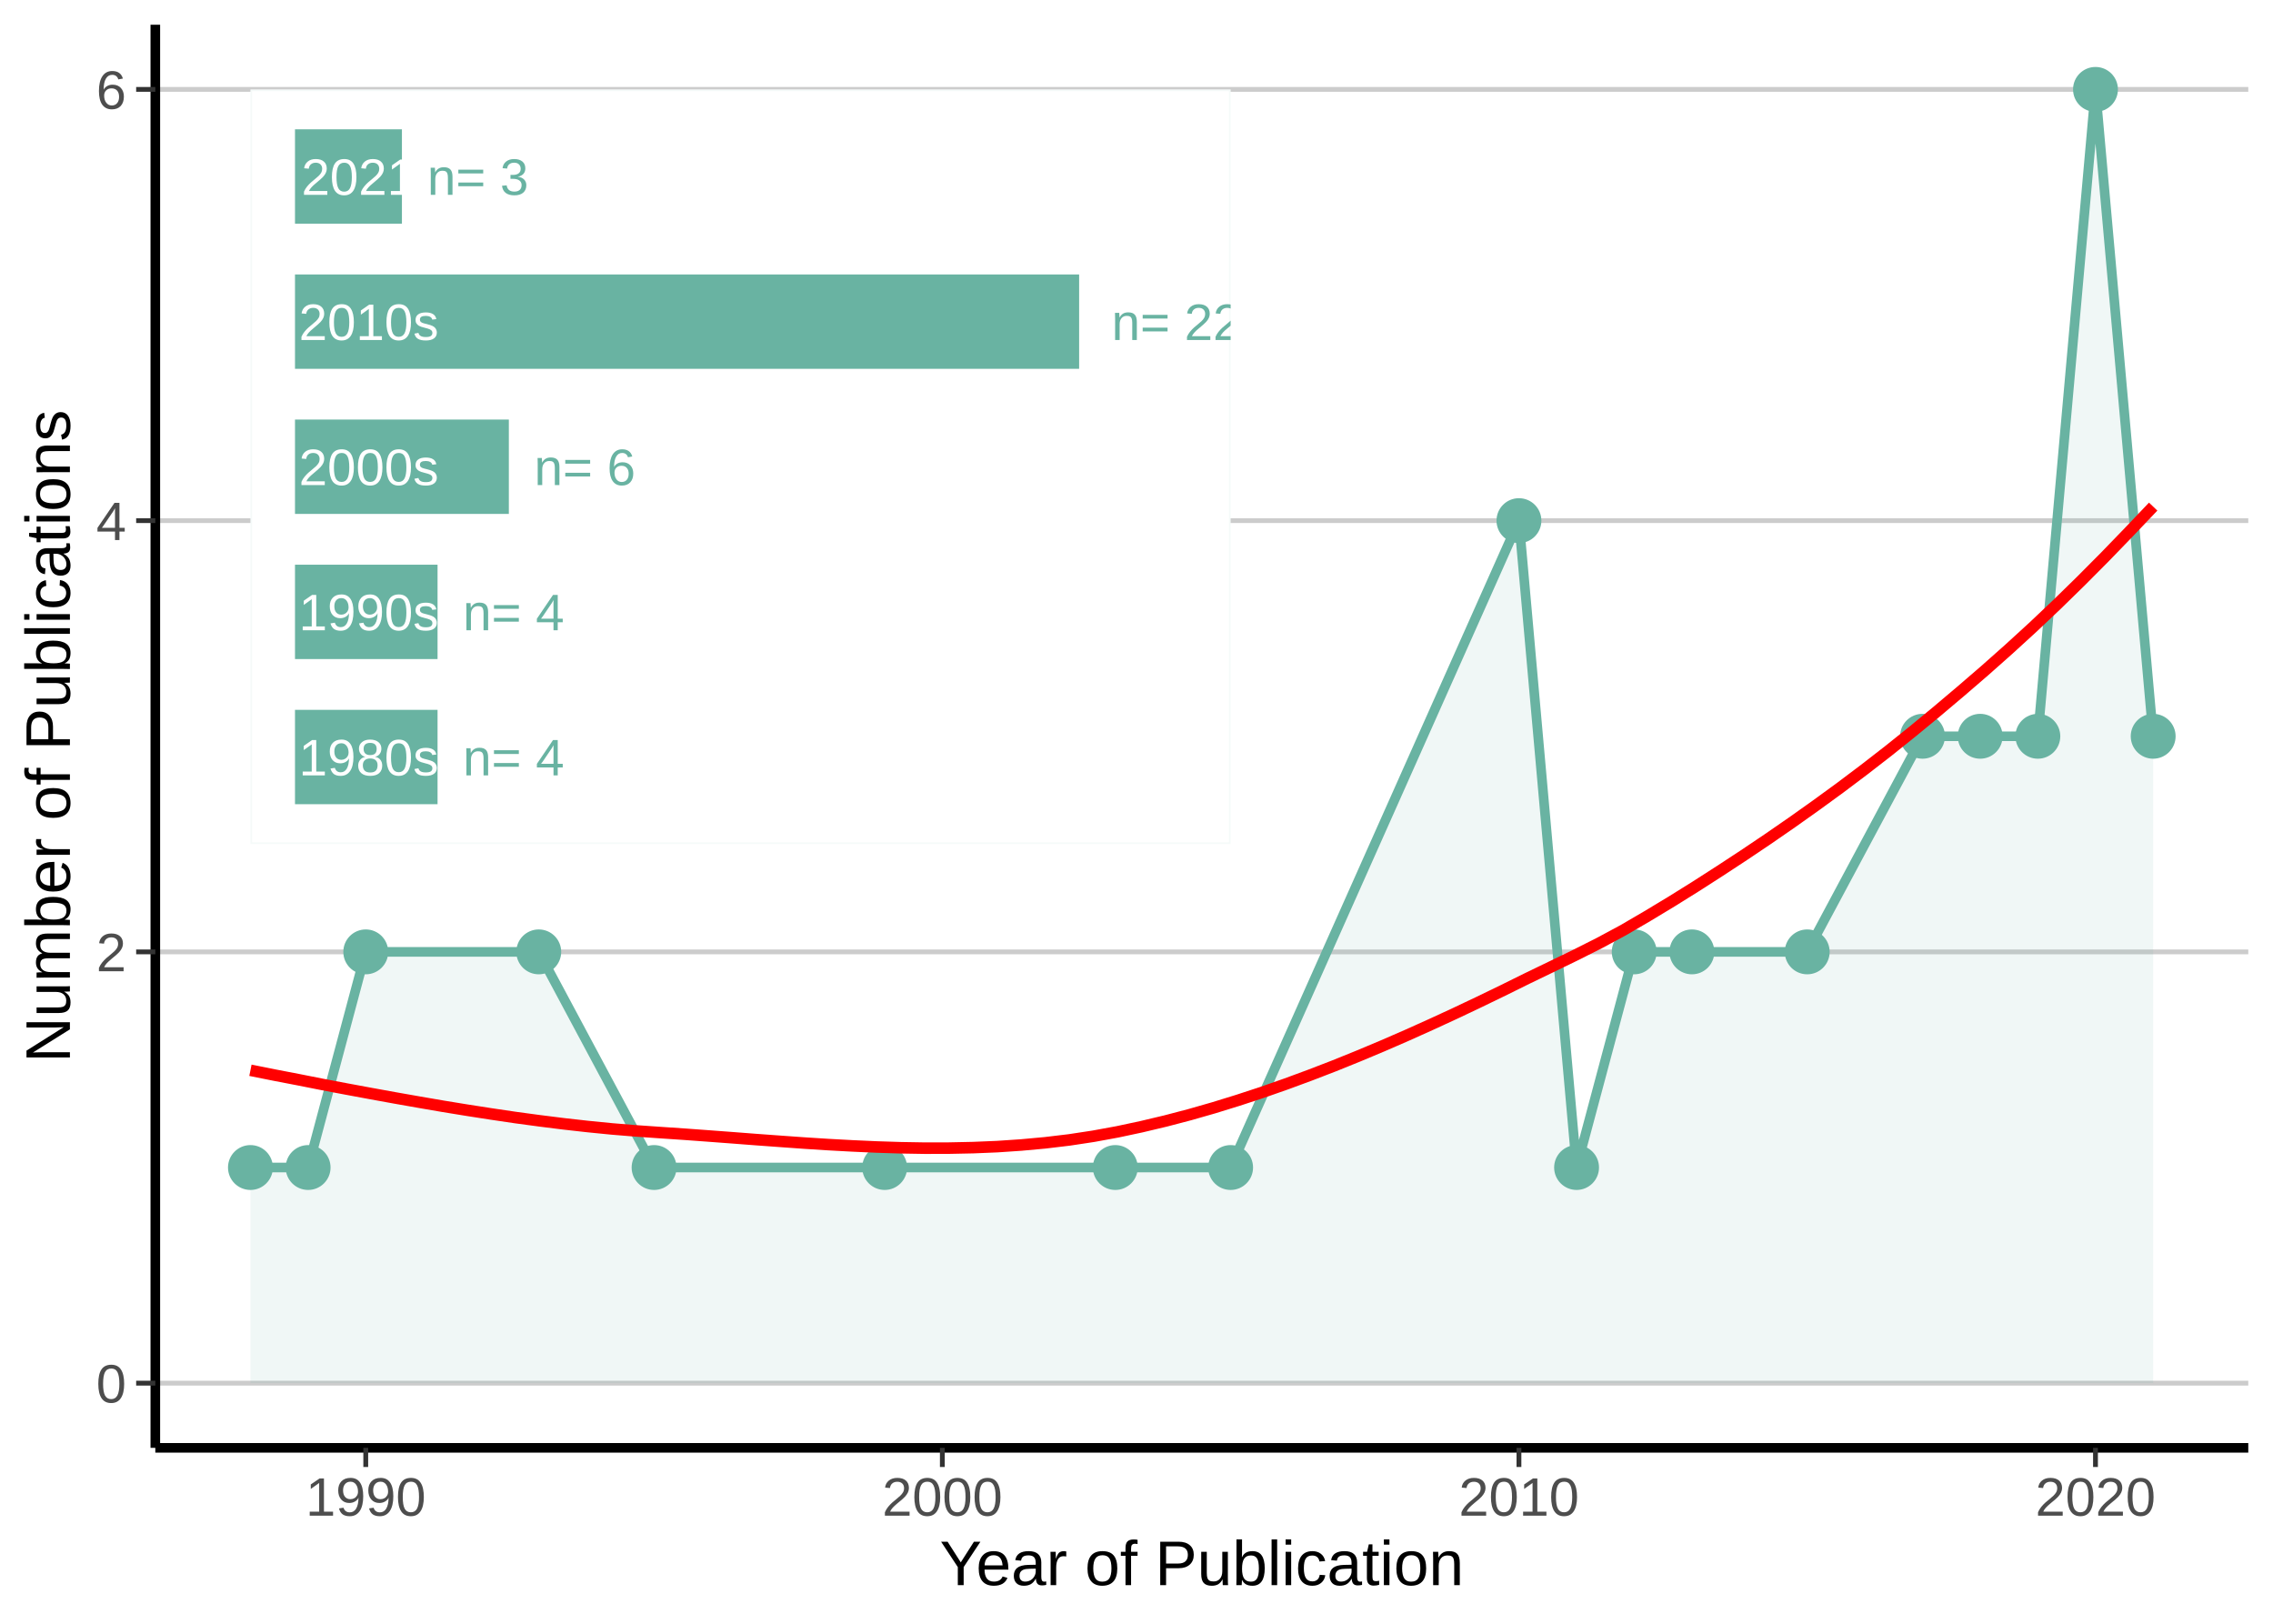
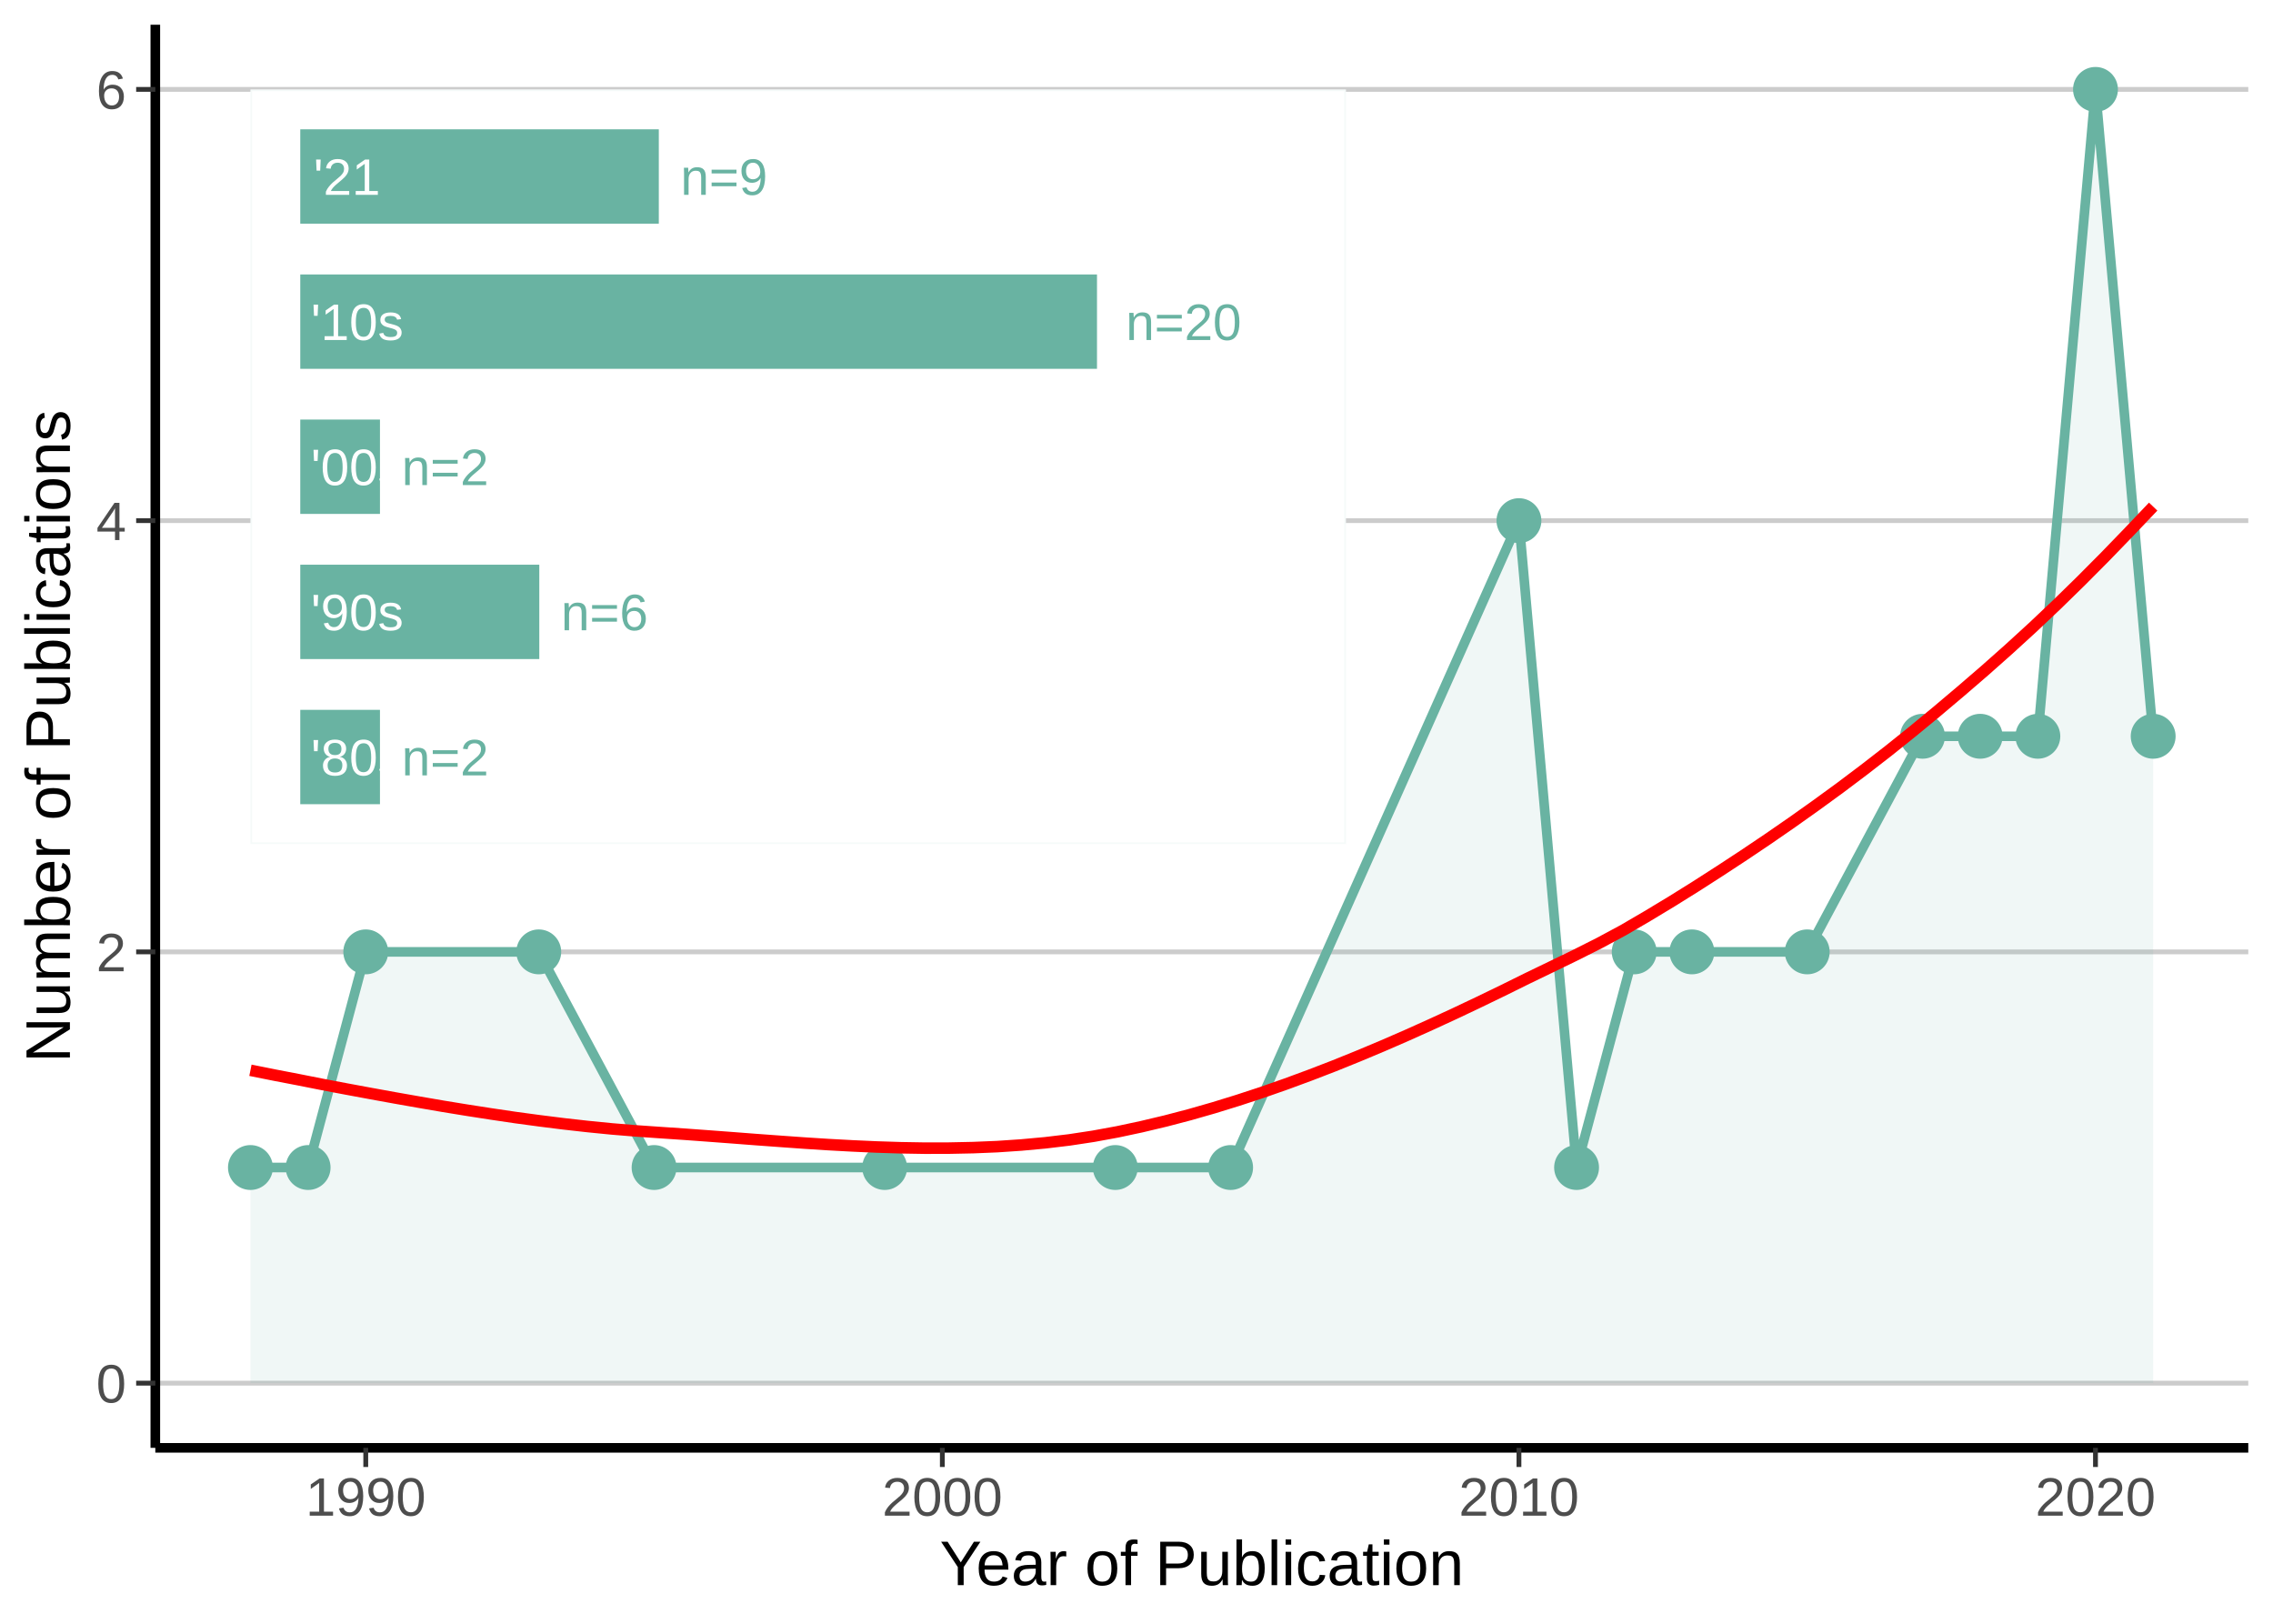
<svg xmlns="http://www.w3.org/2000/svg" class="svglite" width="504.00pt" height="360.00pt" viewBox="0 0 504.00 360.00">
  <defs>
    <style type="text/css">
    .svglite line, .svglite polyline, .svglite polygon, .svglite path, .svglite rect, .svglite circle {
      fill: none;
      stroke: #000000;
      stroke-linecap: round;
      stroke-linejoin: round;
      stroke-miterlimit: 10.00;
    }
  </style>
  </defs>
  <rect width="100%" height="100%" style="stroke: none; fill: #FFFFFF;" />
  <defs>
    <clipPath id="cpMC4wMHw1MDQuMDB8MC4wMHwzNjAuMDA=">
      <rect x="0.00" y="0.00" width="504.00" height="360.00" />
    </clipPath>
  </defs>
  <g clip-path="url(#cpMC4wMHw1MDQuMDB8MC4wMHwzNjAuMDA=)">
    <rect x="0" y="0.00" width="504.00" height="360.00" style="stroke-width: 1.07; stroke: #FFFFFF; fill: #FFFFFF;" />
  </g>
  <defs>
    <clipPath id="cpMzQuNDR8NDk4LjUyfDUuNDh8MzIxLjAw">
      <rect x="34.44" y="5.48" width="464.08" height="315.52" />
    </clipPath>
  </defs>
  <g clip-path="url(#cpMzQuNDR8NDk4LjUyfDUuNDh8MzIxLjAw)">
    <rect x="34.44" y="5.48" width="464.08" height="315.52" style="stroke-width: 1.07; stroke: none; fill: #FFFFFF;" />
    <polyline points="34.44,306.66 498.52,306.66 " style="stroke-width: 1.07; stroke: #CCCCCC; stroke-linecap: butt;" />
    <polyline points="34.44,211.04 498.52,211.04 " style="stroke-width: 1.07; stroke: #CCCCCC; stroke-linecap: butt;" />
    <polyline points="34.44,115.43 498.52,115.43 " style="stroke-width: 1.07; stroke: #CCCCCC; stroke-linecap: butt;" />
    <polyline points="34.44,19.82 498.52,19.82 " style="stroke-width: 1.07; stroke: #CCCCCC; stroke-linecap: butt;" />
    <polygon points="55.53,258.85 68.32,258.85 81.10,211.04 119.46,211.04 145.03,258.85 196.16,258.85 247.30,258.85 272.87,258.85 336.80,115.43 349.58,258.85 362.36,211.04 375.15,211.04 400.72,211.04 426.29,163.24 439.07,163.24 451.86,163.24 464.64,19.82 477.43,163.24 477.43,306.66 464.64,306.66 451.86,306.66 439.07,306.66 426.29,306.66 400.72,306.66 375.15,306.66 362.36,306.66 349.58,306.66 336.80,306.66 272.87,306.66 247.30,306.66 196.16,306.66 145.03,306.66 119.46,306.66 81.10,306.66 68.32,306.66 55.53,306.66 " style="stroke-width: 0.00; stroke: none; fill: #69B3A2; fill-opacity: 0.10;" />
    <polyline points="55.53,258.85 68.32,258.85 81.10,211.04 119.46,211.04 145.03,258.85 196.16,258.85 247.30,258.85 272.87,258.85 336.80,115.43 349.58,258.85 362.36,211.04 375.15,211.04 400.72,211.04 426.29,163.24 439.07,163.24 451.86,163.24 464.64,19.82 477.43,163.24 " style="stroke-width: 1.07; stroke: none;" />
    <polyline points="55.53,258.85 68.32,258.85 81.10,211.04 119.46,211.04 145.03,258.85 196.16,258.85 247.30,258.85 272.87,258.85 336.80,115.43 349.58,258.85 362.36,211.04 375.15,211.04 400.72,211.04 426.29,163.24 439.07,163.24 451.86,163.24 464.64,19.82 477.43,163.24 " style="stroke-width: 2.13; stroke: #69B3A2; stroke-linecap: butt;" />
    <circle cx="55.53" cy="258.85" r="4.62" style="stroke-width: 0.71; stroke: #69B3A2; fill: #69B3A2;" />
    <circle cx="68.32" cy="258.85" r="4.62" style="stroke-width: 0.71; stroke: #69B3A2; fill: #69B3A2;" />
    <circle cx="81.10" cy="211.04" r="4.62" style="stroke-width: 0.71; stroke: #69B3A2; fill: #69B3A2;" />
    <circle cx="119.46" cy="211.04" r="4.62" style="stroke-width: 0.71; stroke: #69B3A2; fill: #69B3A2;" />
    <circle cx="145.03" cy="258.85" r="4.62" style="stroke-width: 0.71; stroke: #69B3A2; fill: #69B3A2;" />
    <circle cx="196.16" cy="258.85" r="4.62" style="stroke-width: 0.71; stroke: #69B3A2; fill: #69B3A2;" />
    <circle cx="247.30" cy="258.85" r="4.62" style="stroke-width: 0.71; stroke: #69B3A2; fill: #69B3A2;" />
    <circle cx="272.87" cy="258.85" r="4.62" style="stroke-width: 0.71; stroke: #69B3A2; fill: #69B3A2;" />
    <circle cx="336.80" cy="115.43" r="4.62" style="stroke-width: 0.71; stroke: #69B3A2; fill: #69B3A2;" />
    <circle cx="349.58" cy="258.85" r="4.62" style="stroke-width: 0.71; stroke: #69B3A2; fill: #69B3A2;" />
    <circle cx="362.36" cy="211.04" r="4.62" style="stroke-width: 0.71; stroke: #69B3A2; fill: #69B3A2;" />
    <circle cx="375.15" cy="211.04" r="4.62" style="stroke-width: 0.71; stroke: #69B3A2; fill: #69B3A2;" />
    <circle cx="400.72" cy="211.04" r="4.62" style="stroke-width: 0.71; stroke: #69B3A2; fill: #69B3A2;" />
    <circle cx="426.29" cy="163.24" r="4.62" style="stroke-width: 0.71; stroke: #69B3A2; fill: #69B3A2;" />
    <circle cx="439.07" cy="163.24" r="4.62" style="stroke-width: 0.71; stroke: #69B3A2; fill: #69B3A2;" />
    <circle cx="451.86" cy="163.24" r="4.62" style="stroke-width: 0.71; stroke: #69B3A2; fill: #69B3A2;" />
    <circle cx="464.64" cy="19.82" r="4.62" style="stroke-width: 0.71; stroke: #69B3A2; fill: #69B3A2;" />
    <circle cx="477.43" cy="163.24" r="4.62" style="stroke-width: 0.71; stroke: #69B3A2; fill: #69B3A2;" />
    <polyline points="55.53,237.29 60.87,238.36 66.22,239.39 71.56,240.45 76.90,241.46 82.24,242.45 87.58,243.42 92.92,244.36 98.26,245.28 103.60,246.15 108.94,246.98 114.28,247.77 119.62,248.49 124.96,249.16 130.30,249.76 135.64,250.29 140.98,250.73 146.32,251.10 151.66,251.46 157.00,251.85 162.34,252.25 167.68,252.66 173.02,253.05 178.36,253.43 183.70,253.77 189.04,254.06 194.38,254.30 199.73,254.47 205.07,254.56 210.41,254.55 215.75,254.44 221.09,254.22 226.43,253.86 231.77,253.37 237.11,252.73 242.45,251.92 247.79,250.94 253.13,249.80 258.47,248.53 263.81,247.13 269.15,245.60 274.49,243.95 279.83,242.20 285.17,240.33 290.51,238.36 295.85,236.30 301.19,234.14 306.53,231.90 311.87,229.58 317.21,227.18 322.55,224.72 327.89,222.19 333.24,219.60 338.58,216.96 343.92,214.38 349.26,211.79 354.60,209.10 359.94,206.23 365.28,203.11 370.62,199.89 375.96,196.56 381.30,193.13 386.64,189.63 391.98,186.04 397.32,182.35 402.66,178.56 408.00,174.67 413.34,170.65 418.68,166.51 424.02,162.23 429.36,157.83 434.70,153.32 440.04,148.72 445.38,143.98 450.72,139.10 456.06,134.05 461.40,128.83 466.75,123.45 472.09,117.93 477.43,112.32 " style="stroke-width: 2.56; stroke: #FF0000; stroke-linecap: butt;" />
  </g>
  <defs>
-     <clipPath id="cpNTUuNTN8MjcyLjg3fDE5LjgyfDE4Ny4xNA==">
-       <rect x="55.53" y="19.82" width="217.34" height="167.32" />
+     <clipPath id="cpNTUuNTN8Mjk4LjQ0fDE5LjgyfDE4Ny4xNA==">
+       <rect x="55.53" y="19.82" width="242.91" height="167.32" />
    </clipPath>
  </defs>
-   <g clip-path="url(#cpNTUuNTN8MjcyLjg3fDE5LjgyfDE4Ny4xNA==)">
-     <rect x="55.53" y="19.82" width="217.34" height="167.32" style="stroke-width: 0.75; stroke: #69B3A2; stroke-opacity: 0.063; fill: #FFFFFF;" />
+   <g clip-path="url(#cpNTUuNTN8Mjk4LjQ0fDE5LjgyfDE4Ny4xNA==)">
+     <rect x="55.53" y="19.82" width="242.91" height="167.32" style="stroke-width: 0.75; stroke: #69B3A2; stroke-opacity: 0.063; fill: #FFFFFF;" />
  </g>
  <g clip-path="url(#cpMzQuNDR8NDk4LjUyfDUuNDh8MzIxLjAw)">
</g>
-   <g clip-path="url(#cpNTUuNTN8MjcyLjg3fDE5LjgyfDE4Ny4xNA==)">
-     <rect x="65.41" y="157.38" width="31.61" height="20.92" style="stroke-width: 1.07; stroke: none; stroke-linecap: square; stroke-linejoin: miter; fill: #69B3A2;" />
-     <rect x="65.41" y="125.20" width="31.61" height="20.92" style="stroke-width: 1.07; stroke: none; stroke-linecap: square; stroke-linejoin: miter; fill: #69B3A2;" />
-     <rect x="65.41" y="93.02" width="47.42" height="20.92" style="stroke-width: 1.07; stroke: none; stroke-linecap: square; stroke-linejoin: miter; fill: #69B3A2;" />
-     <rect x="65.41" y="60.85" width="173.87" height="20.92" style="stroke-width: 1.07; stroke: none; stroke-linecap: square; stroke-linejoin: miter; fill: #69B3A2;" />
-     <rect x="65.41" y="28.67" width="23.71" height="20.92" style="stroke-width: 1.07; stroke: none; stroke-linecap: square; stroke-linejoin: miter; fill: #69B3A2;" />
-     <text x="102.64" y="171.91" style="font-size: 11.38px; fill: #69B3A2; font-family: Arial;" textLength="22.46px" lengthAdjust="spacingAndGlyphs">n= 4</text>
-     <text x="102.64" y="139.73" style="font-size: 11.38px; fill: #69B3A2; font-family: Arial;" textLength="22.46px" lengthAdjust="spacingAndGlyphs">n= 4</text>
-     <text x="118.45" y="107.55" style="font-size: 11.38px; fill: #69B3A2; font-family: Arial;" textLength="22.46px" lengthAdjust="spacingAndGlyphs">n= 6</text>
-     <text x="246.48" y="75.38" style="font-size: 11.38px; fill: #69B3A2; font-family: Arial;" textLength="28.79px" lengthAdjust="spacingAndGlyphs">n= 22</text>
-     <text x="94.74" y="43.20" style="font-size: 11.38px; fill: #69B3A2; font-family: Arial;" textLength="22.46px" lengthAdjust="spacingAndGlyphs">n= 3</text>
-     <text x="66.26" y="171.91" style="font-size: 11.38px; fill: #FFFFFF; font-family: Arial;" textLength="31.00px" lengthAdjust="spacingAndGlyphs">1980s</text>
-     <text x="66.26" y="139.73" style="font-size: 11.38px; fill: #FFFFFF; font-family: Arial;" textLength="31.00px" lengthAdjust="spacingAndGlyphs">1990s</text>
-     <text x="66.26" y="107.55" style="font-size: 11.38px; fill: #FFFFFF; font-family: Arial;" textLength="31.00px" lengthAdjust="spacingAndGlyphs">2000s</text>
-     <text x="66.26" y="75.38" style="font-size: 11.38px; fill: #FFFFFF; font-family: Arial;" textLength="31.00px" lengthAdjust="spacingAndGlyphs">2010s</text>
-     <text x="66.83" y="43.20" style="font-size: 11.38px; fill: #FFFFFF; font-family: Arial;" textLength="25.32px" lengthAdjust="spacingAndGlyphs">2021</text>
+   <g clip-path="url(#cpNTUuNTN8Mjk4LjQ0fDE5LjgyfDE4Ny4xNA==)">
+     <rect x="66.58" y="157.38" width="17.67" height="20.92" style="stroke-width: 1.07; stroke: none; stroke-linecap: square; stroke-linejoin: miter; fill: #69B3A2;" />
+     <rect x="66.58" y="125.20" width="53.00" height="20.92" style="stroke-width: 1.07; stroke: none; stroke-linecap: square; stroke-linejoin: miter; fill: #69B3A2;" />
+     <rect x="66.58" y="93.02" width="17.67" height="20.92" style="stroke-width: 1.07; stroke: none; stroke-linecap: square; stroke-linejoin: miter; fill: #69B3A2;" />
+     <rect x="66.58" y="60.85" width="176.66" height="20.92" style="stroke-width: 1.07; stroke: none; stroke-linecap: square; stroke-linejoin: miter; fill: #69B3A2;" />
+     <rect x="66.58" y="28.67" width="79.50" height="20.92" style="stroke-width: 1.07; stroke: none; stroke-linecap: square; stroke-linejoin: miter; fill: #69B3A2;" />
+     <text x="89.07" y="171.91" style="font-size: 11.38px; fill: #69B3A2; font-family: Arial;" textLength="19.30px" lengthAdjust="spacingAndGlyphs">n=2</text>
+     <text x="124.40" y="139.73" style="font-size: 11.38px; fill: #69B3A2; font-family: Arial;" textLength="19.30px" lengthAdjust="spacingAndGlyphs">n=6</text>
+     <text x="89.07" y="107.55" style="font-size: 11.38px; fill: #69B3A2; font-family: Arial;" textLength="19.30px" lengthAdjust="spacingAndGlyphs">n=2</text>
+     <text x="249.64" y="75.38" style="font-size: 11.38px; fill: #69B3A2; font-family: Arial;" textLength="25.63px" lengthAdjust="spacingAndGlyphs">n=20</text>
+     <text x="150.90" y="43.20" style="font-size: 11.38px; fill: #69B3A2; font-family: Arial;" textLength="19.30px" lengthAdjust="spacingAndGlyphs">n=9</text>
+     <text x="68.94" y="171.91" style="font-size: 11.38px; fill: #FFFFFF; font-family: Arial;" textLength="20.52px" lengthAdjust="spacingAndGlyphs">'80s</text>
+     <text x="68.94" y="139.73" style="font-size: 11.38px; fill: #FFFFFF; font-family: Arial;" textLength="20.52px" lengthAdjust="spacingAndGlyphs">'90s</text>
+     <text x="68.94" y="107.55" style="font-size: 11.38px; fill: #FFFFFF; font-family: Arial;" textLength="20.52px" lengthAdjust="spacingAndGlyphs">'00s</text>
+     <text x="68.94" y="75.38" style="font-size: 11.38px; fill: #FFFFFF; font-family: Arial;" textLength="20.52px" lengthAdjust="spacingAndGlyphs">'10s</text>
+     <text x="69.51" y="43.20" style="font-size: 11.38px; fill: #FFFFFF; font-family: Arial;" textLength="14.83px" lengthAdjust="spacingAndGlyphs">'21</text>
  </g>
  <g clip-path="url(#cpMzQuNDR8NDk4LjUyfDUuNDh8MzIxLjAw)">
</g>
  <g clip-path="url(#cpMC4wMHw1MDQuMDB8MC4wMHwzNjAuMDA=)">
</g>
  <g clip-path="url(#cpMzQuNDR8NDk4LjUyfDUuNDh8MzIxLjAw)">
</g>
  <g clip-path="url(#cpMC4wMHw1MDQuMDB8MC4wMHwzNjAuMDA=)">
</g>
  <g clip-path="url(#cpMzQuNDR8NDk4LjUyfDUuNDh8MzIxLjAw)">
</g>
  <g clip-path="url(#cpMC4wMHw1MDQuMDB8MC4wMHwzNjAuMDA=)">
</g>
  <g clip-path="url(#cpMzQuNDR8NDk4LjUyfDUuNDh8MzIxLjAw)">
</g>
  <g clip-path="url(#cpMC4wMHw1MDQuMDB8MC4wMHwzNjAuMDA=)">
</g>
  <g clip-path="url(#cpMzQuNDR8NDk4LjUyfDUuNDh8MzIxLjAw)">
</g>
  <g clip-path="url(#cpMC4wMHw1MDQuMDB8MC4wMHwzNjAuMDA=)">
</g>
  <g clip-path="url(#cpMzQuNDR8NDk4LjUyfDUuNDh8MzIxLjAw)">
</g>
  <g clip-path="url(#cpMC4wMHw1MDQuMDB8MC4wMHwzNjAuMDA=)">
</g>
  <g clip-path="url(#cpMzQuNDR8NDk4LjUyfDUuNDh8MzIxLjAw)">
</g>
  <g clip-path="url(#cpMC4wMHw1MDQuMDB8MC4wMHwzNjAuMDA=)">
</g>
  <g clip-path="url(#cpMzQuNDR8NDk4LjUyfDUuNDh8MzIxLjAw)">
</g>
  <g clip-path="url(#cpMC4wMHw1MDQuMDB8MC4wMHwzNjAuMDA=)">
</g>
  <g clip-path="url(#cpMzQuNDR8NDk4LjUyfDUuNDh8MzIxLjAw)">
</g>
  <g clip-path="url(#cpMC4wMHw1MDQuMDB8MC4wMHwzNjAuMDA=)">
</g>
  <g clip-path="url(#cpMzQuNDR8NDk4LjUyfDUuNDh8MzIxLjAw)">
</g>
  <g clip-path="url(#cpMC4wMHw1MDQuMDB8MC4wMHwzNjAuMDA=)">
</g>
  <g clip-path="url(#cpMzQuNDR8NDk4LjUyfDUuNDh8MzIxLjAw)">
</g>
  <g clip-path="url(#cpMC4wMHw1MDQuMDB8MC4wMHwzNjAuMDA=)">
</g>
  <g clip-path="url(#cpMzQuNDR8NDk4LjUyfDUuNDh8MzIxLjAw)">
</g>
  <g clip-path="url(#cpMC4wMHw1MDQuMDB8MC4wMHwzNjAuMDA=)">
</g>
  <g clip-path="url(#cpMzQuNDR8NDk4LjUyfDUuNDh8MzIxLjAw)">
</g>
  <g clip-path="url(#cpMC4wMHw1MDQuMDB8MC4wMHwzNjAuMDA=)">
</g>
  <g clip-path="url(#cpMzQuNDR8NDk4LjUyfDUuNDh8MzIxLjAw)">
</g>
  <g clip-path="url(#cpMC4wMHw1MDQuMDB8MC4wMHwzNjAuMDA=)">
</g>
  <g clip-path="url(#cpMzQuNDR8NDk4LjUyfDUuNDh8MzIxLjAw)">
</g>
  <g clip-path="url(#cpMC4wMHw1MDQuMDB8MC4wMHwzNjAuMDA=)">
</g>
  <g clip-path="url(#cpMzQuNDR8NDk4LjUyfDUuNDh8MzIxLjAw)">
</g>
  <g clip-path="url(#cpMC4wMHw1MDQuMDB8MC4wMHwzNjAuMDA=)">
</g>
  <g clip-path="url(#cpMzQuNDR8NDk4LjUyfDUuNDh8MzIxLjAw)">
</g>
  <g clip-path="url(#cpMC4wMHw1MDQuMDB8MC4wMHwzNjAuMDA=)">
    <polyline points="34.44,321.00 34.44,5.48 " style="stroke-width: 2.13; stroke-linecap: butt;" />
    <text x="28.00" y="310.95" text-anchor="end" style="font-size: 12.00px; fill: #4D4D4D; font-family: Arial;" textLength="6.67px" lengthAdjust="spacingAndGlyphs">0</text>
    <text x="28.00" y="215.34" text-anchor="end" style="font-size: 12.00px; fill: #4D4D4D; font-family: Arial;" textLength="6.67px" lengthAdjust="spacingAndGlyphs">2</text>
    <text x="28.00" y="119.73" text-anchor="end" style="font-size: 12.00px; fill: #4D4D4D; font-family: Arial;" textLength="6.67px" lengthAdjust="spacingAndGlyphs">4</text>
    <text x="28.00" y="24.12" text-anchor="end" style="font-size: 12.00px; fill: #4D4D4D; font-family: Arial;" textLength="6.67px" lengthAdjust="spacingAndGlyphs">6</text>
    <polyline points="30.19,306.66 34.44,306.66 " style="stroke-width: 1.07; stroke: #333333; stroke-linecap: butt;" />
    <polyline points="30.19,211.04 34.44,211.04 " style="stroke-width: 1.07; stroke: #333333; stroke-linecap: butt;" />
    <polyline points="30.19,115.43 34.44,115.43 " style="stroke-width: 1.07; stroke: #333333; stroke-linecap: butt;" />
    <polyline points="30.19,19.82 34.44,19.82 " style="stroke-width: 1.07; stroke: #333333; stroke-linecap: butt;" />
    <polyline points="34.44,321.00 498.52,321.00 " style="stroke-width: 2.13; stroke-linecap: butt;" />
    <polyline points="81.10,325.25 81.10,321.00 " style="stroke-width: 1.07; stroke: #333333; stroke-linecap: butt;" />
    <polyline points="208.95,325.25 208.95,321.00 " style="stroke-width: 1.07; stroke: #333333; stroke-linecap: butt;" />
    <polyline points="336.80,325.25 336.80,321.00 " style="stroke-width: 1.07; stroke: #333333; stroke-linecap: butt;" />
    <polyline points="464.64,325.25 464.64,321.00 " style="stroke-width: 1.07; stroke: #333333; stroke-linecap: butt;" />
    <text x="81.10" y="336.04" text-anchor="middle" style="font-size: 12.00px; fill: #4D4D4D; font-family: Arial;" textLength="26.70px" lengthAdjust="spacingAndGlyphs">1990</text>
    <text x="208.95" y="336.04" text-anchor="middle" style="font-size: 12.00px; fill: #4D4D4D; font-family: Arial;" textLength="26.70px" lengthAdjust="spacingAndGlyphs">2000</text>
    <text x="336.80" y="336.04" text-anchor="middle" style="font-size: 12.00px; fill: #4D4D4D; font-family: Arial;" textLength="26.70px" lengthAdjust="spacingAndGlyphs">2010</text>
    <text x="464.64" y="336.04" text-anchor="middle" style="font-size: 12.00px; fill: #4D4D4D; font-family: Arial;" textLength="26.70px" lengthAdjust="spacingAndGlyphs">2020</text>
    <text x="266.48" y="351.44" text-anchor="middle" style="font-size: 14.00px; font-family: Arial;" textLength="116.20px" lengthAdjust="spacingAndGlyphs">Year of Publication</text>
    <text transform="translate(15.50,163.24) rotate(-90)" text-anchor="middle" style="font-size: 14.00px; font-family: Arial;" textLength="144.69px" lengthAdjust="spacingAndGlyphs">Number of Publications</text>
  </g>
</svg>
